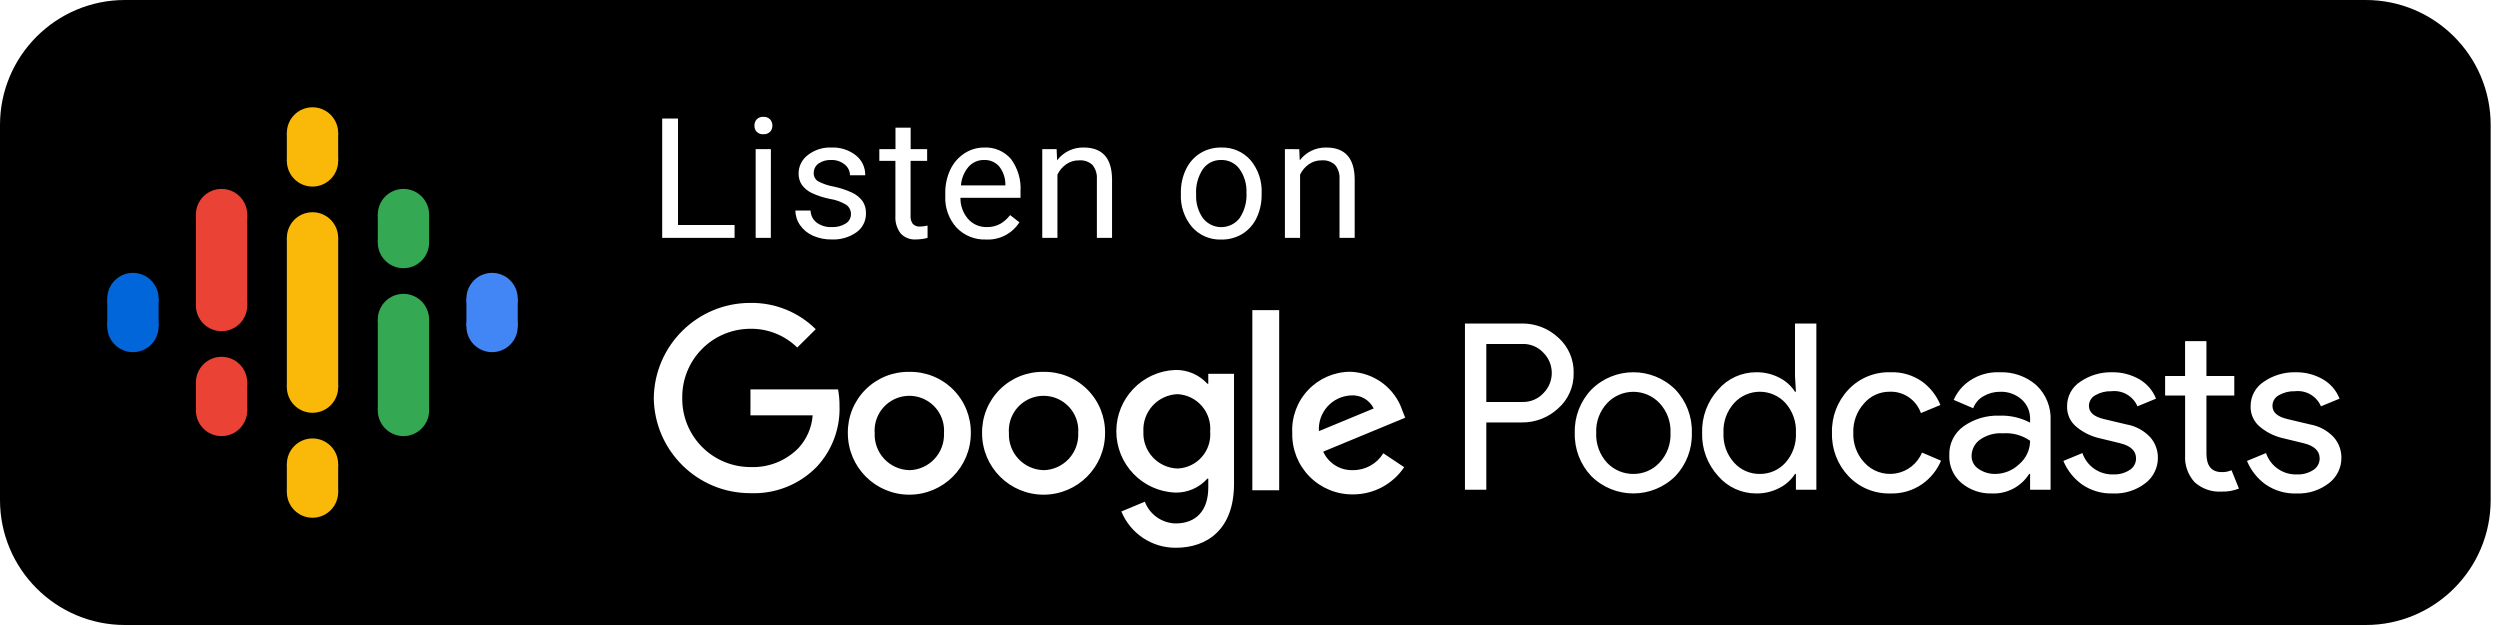
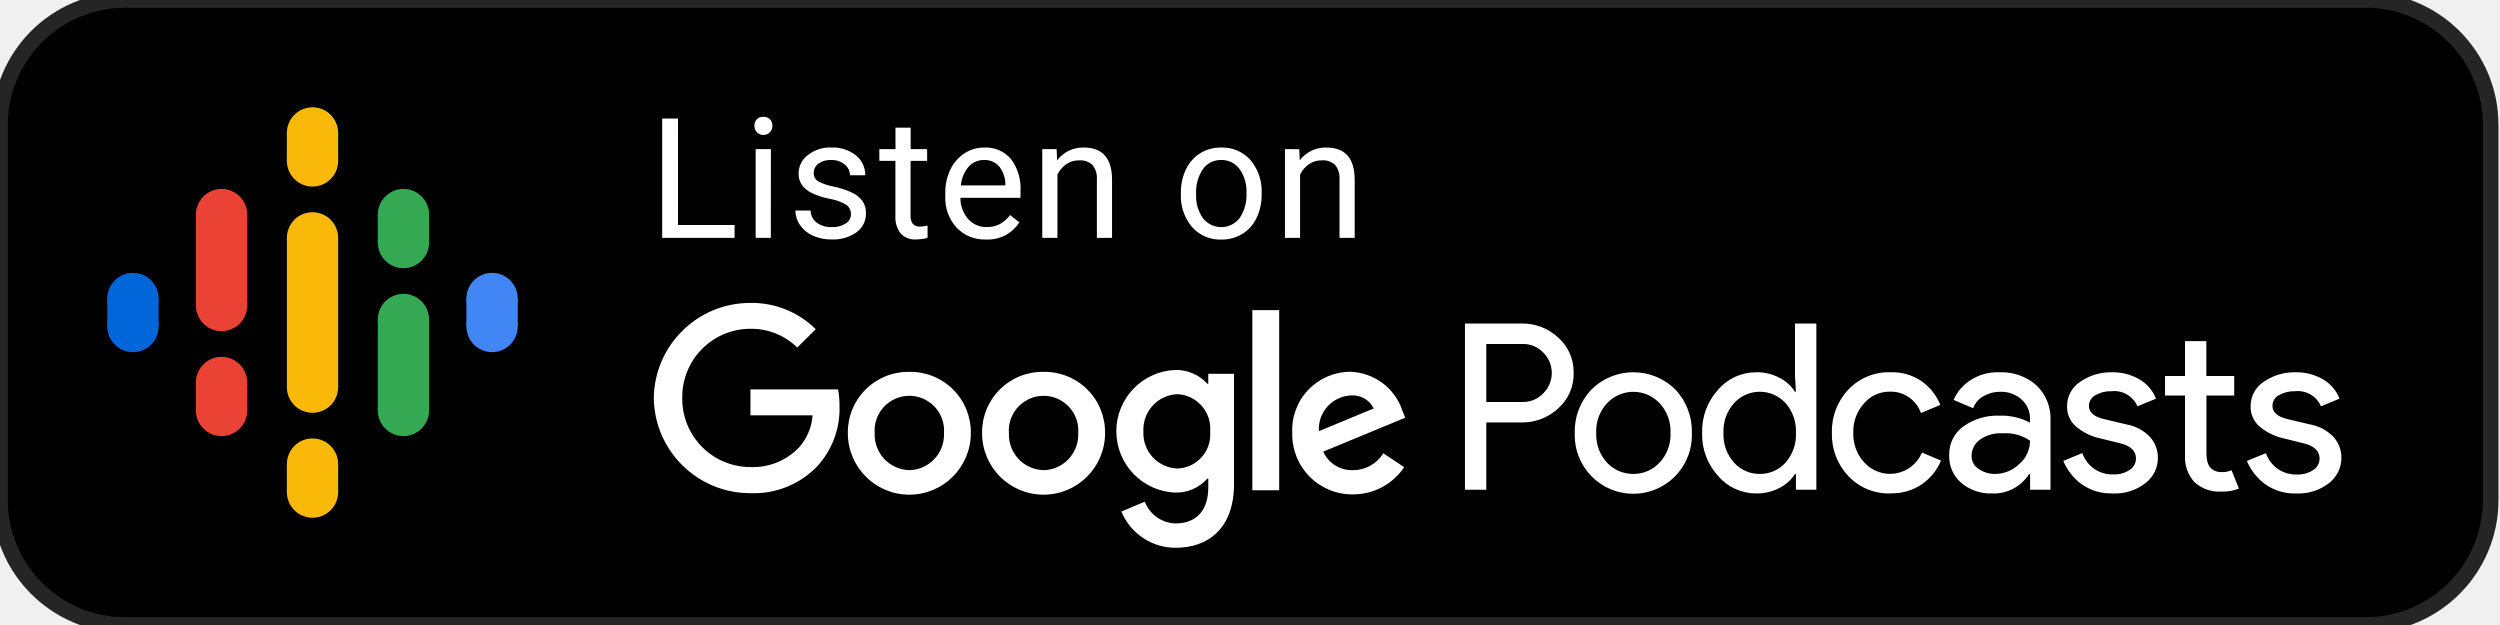
<svg xmlns="http://www.w3.org/2000/svg" width="160" height="40" viewBox="0 0 160 40">
  <defs>
-     <clipPath id="b">
+     <clipPath id="a">
      <rect width="160" height="40" />
    </clipPath>
  </defs>
-   <g id="a" clip-path="url(#b)">
-     <rect width="160" height="40" fill="#fff" />
-     <rect width="159.403" height="40" rx="8" />
-     <g transform="translate(6.866 6.866)">
-       <g transform="translate(0 0)">
+   <g transform="translate(-1025 -404)">
+     <g transform="translate(1025 404)" clip-path="url(#a)">
+       <rect width="159.403" height="40" rx="8" stroke="#252525" stroke-width="1" />
+       <g transform="translate(6.866 6.866)">
        <path d="M9.625,7v9.552h3.284V7Z" transform="translate(1.868 1.358)" fill="#fab908" />
-         <ellipse cx="1.642" cy="1.642" rx="1.642" ry="1.642" transform="translate(0 10.597)" fill="#0066d9" />
-         <ellipse cx="1.642" cy="1.642" rx="1.642" ry="1.642" transform="translate(0 12.388)" fill="#0066d9" />
+         <circle cx="1.642" cy="1.642" r="1.642" transform="translate(0 10.597)" fill="#0066d9" />
+         <circle cx="1.642" cy="1.642" r="1.642" transform="translate(0 12.388)" fill="#0066d9" />
        <rect width="3.284" height="1.791" transform="translate(0 12.239)" fill="#0066d9" />
-         <ellipse cx="1.642" cy="1.642" rx="1.642" ry="1.642" transform="translate(22.985 12.388)" fill="#4285f4" />
-         <ellipse cx="1.642" cy="1.642" rx="1.642" ry="1.642" transform="translate(22.985 10.597)" fill="#4285f4" />
+         <circle cx="1.642" cy="1.642" r="1.642" transform="translate(22.985 12.388)" fill="#4285f4" />
+         <circle cx="1.642" cy="1.642" r="1.642" transform="translate(22.985 10.597)" fill="#4285f4" />
        <rect width="3.284" height="1.791" transform="translate(26.269 14.03) rotate(180)" fill="#4285f4" />
-         <ellipse cx="1.642" cy="1.642" rx="1.642" ry="1.642" transform="translate(5.672 15.97)" fill="#ea4335" />
-         <ellipse cx="1.642" cy="1.642" rx="1.642" ry="1.642" transform="translate(5.672 17.761)" fill="#ea4335" />
+         <circle cx="1.642" cy="1.642" r="1.642" transform="translate(5.672 15.97)" fill="#ea4335" />
+         <circle cx="1.642" cy="1.642" r="1.642" transform="translate(5.672 17.761)" fill="#ea4335" />
        <rect width="3.284" height="1.791" transform="translate(5.672 17.612)" fill="#ea4335" />
-         <ellipse cx="1.642" cy="1.642" rx="1.642" ry="1.642" transform="translate(5.672 5.224)" fill="#ea4335" />
-         <ellipse cx="1.642" cy="1.642" rx="1.642" ry="1.642" transform="translate(5.672 11.045)" fill="#ea4335" />
+         <circle cx="1.642" cy="1.642" r="1.642" transform="translate(5.672 5.224)" fill="#ea4335" />
+         <circle cx="1.642" cy="1.642" r="1.642" transform="translate(5.672 11.045)" fill="#ea4335" />
        <rect width="3.284" height="5.858" transform="translate(5.672 6.866)" fill="#ea4335" />
-         <ellipse cx="1.642" cy="1.642" rx="1.642" ry="1.642" transform="translate(17.313 7.015)" fill="#34a853" />
-         <ellipse cx="1.642" cy="1.642" rx="1.642" ry="1.642" transform="translate(17.313 5.224)" fill="#34a853" />
+         <circle cx="1.642" cy="1.642" r="1.642" transform="translate(17.313 7.015)" fill="#34a853" />
+         <circle cx="1.642" cy="1.642" r="1.642" transform="translate(17.313 5.224)" fill="#34a853" />
        <rect width="3.284" height="1.791" transform="translate(20.597 8.657) rotate(180)" fill="#34a853" />
-         <ellipse cx="1.642" cy="1.642" rx="1.642" ry="1.642" transform="translate(11.493 1.791)" fill="#fab908" />
-         <ellipse cx="1.642" cy="1.642" rx="1.642" ry="1.642" transform="translate(11.493)" fill="#fab908" />
+         <circle cx="1.642" cy="1.642" r="1.642" transform="translate(11.493 1.791)" fill="#fab908" />
+         <circle cx="1.642" cy="1.642" r="1.642" transform="translate(11.493 0)" fill="#fab908" />
        <rect width="3.284" height="1.791" transform="translate(14.776 3.433) rotate(180)" fill="#fab908" />
-         <ellipse cx="1.642" cy="1.642" rx="1.642" ry="1.642" transform="translate(11.493 22.985)" fill="#fab908" />
-         <ellipse cx="1.642" cy="1.642" rx="1.642" ry="1.642" transform="translate(11.493 21.194)" fill="#fab908" />
+         <circle cx="1.642" cy="1.642" r="1.642" transform="translate(11.493 22.985)" fill="#fab908" />
+         <circle cx="1.642" cy="1.642" r="1.642" transform="translate(11.493 21.194)" fill="#fab908" />
        <rect width="3.284" height="1.791" transform="translate(14.776 24.627) rotate(180)" fill="#fab908" />
-         <ellipse cx="1.642" cy="1.642" rx="1.642" ry="1.642" transform="translate(17.313 17.761)" fill="#34a853" />
-         <ellipse cx="1.642" cy="1.642" rx="1.642" ry="1.642" transform="translate(17.313 11.94)" fill="#34a853" />
+         <circle cx="1.642" cy="1.642" r="1.642" transform="translate(17.313 17.761)" fill="#34a853" />
+         <circle cx="1.642" cy="1.642" r="1.642" transform="translate(17.313 11.94)" fill="#34a853" />
        <rect width="3.284" height="5.821" transform="translate(20.597 19.403) rotate(180)" fill="#34a853" />
-         <ellipse cx="1.642" cy="1.642" rx="1.642" ry="1.642" transform="translate(11.493 6.716)" fill="#fab908" />
-         <ellipse cx="1.642" cy="1.642" rx="1.642" ry="1.642" transform="translate(11.493 16.269)" fill="#fab908" />
+         <circle cx="1.642" cy="1.642" r="1.642" transform="translate(11.493 6.716)" fill="#fab908" />
+         <circle cx="1.642" cy="1.642" r="1.642" transform="translate(11.493 16.269)" fill="#fab908" />
      </g>
+       <g transform="translate(41.493 18.806)">
+         <path d="M0,0H108.657V16.716H0Z" fill="none" fill-rule="evenodd" />
+         <path d="M45.138,12.229H43.771V1.59H47.4a3.362,3.362,0,0,1,2.34.9,2.933,2.933,0,0,1,.988,2.266,2.933,2.933,0,0,1-.988,2.266,3.362,3.362,0,0,1-2.34.9H45.138Zm0-5.617h2.288a1.766,1.766,0,0,0,1.382-.579,1.83,1.83,0,0,0,0-2.556A1.766,1.766,0,0,0,47.426,2.9H45.138Zm6.72-.788a3.812,3.812,0,0,1,5.379-.007,3.859,3.859,0,0,1,1.055,2.771,3.749,3.749,0,1,1-7.492,0,3.832,3.832,0,0,1,1.059-2.763Zm1.01,4.681a2.3,2.3,0,0,0,1.679.713A2.262,2.262,0,0,0,56.22,10.5a2.611,2.611,0,0,0,.706-1.909,2.611,2.611,0,0,0-.706-1.909,2.3,2.3,0,0,0-3.343,0,2.611,2.611,0,0,0-.706,1.909,2.653,2.653,0,0,0,.7,1.914Zm9.544,1.961a3.2,3.2,0,0,1-2.437-1.114A3.928,3.928,0,0,1,58.95,8.588a3.928,3.928,0,0,1,1.025-2.764A3.2,3.2,0,0,1,62.413,4.71a3.1,3.1,0,0,1,1.493.357,2.525,2.525,0,0,1,.988.892h.059l-.059-1.01V1.59h1.367V12.229H64.953v-1.01h-.059a2.525,2.525,0,0,1-.988.891,3.094,3.094,0,0,1-1.493.357Zm.223-1.248a2.178,2.178,0,0,0,1.642-.713,2.672,2.672,0,0,0,.676-1.917,2.672,2.672,0,0,0-.676-1.917A2.23,2.23,0,0,0,61,6.679a2.66,2.66,0,0,0-.683,1.909A2.66,2.66,0,0,0,61,10.5a2.175,2.175,0,0,0,1.635.718ZM71,12.466a3.553,3.553,0,0,1-2.689-1.107,3.858,3.858,0,0,1-1.055-2.771,3.858,3.858,0,0,1,1.055-2.771A3.553,3.553,0,0,1,71.005,4.71a3.3,3.3,0,0,1,2.021.594A3.48,3.48,0,0,1,74.2,6.8l-1.248.52a2.038,2.038,0,0,0-2.036-1.367,2.123,2.123,0,0,0-1.6.743,2.662,2.662,0,0,0-.691,1.887,2.662,2.662,0,0,0,.691,1.887,2.219,2.219,0,0,0,3.707-.624l1.218.52a3.488,3.488,0,0,1-1.2,1.493,3.373,3.373,0,0,1-2.036.6Zm6.483,0a2.876,2.876,0,0,1-1.939-.669,2.214,2.214,0,0,1-.78-1.768,2.185,2.185,0,0,1,.921-1.865,3.738,3.738,0,0,1,2.273-.676,3.917,3.917,0,0,1,1.976.446V7.727a1.626,1.626,0,0,0-.55-1.285,1.976,1.976,0,0,0-1.352-.483,2.1,2.1,0,0,0-1.077.282,1.456,1.456,0,0,0-.661.773l-1.248-.535a2.832,2.832,0,0,1,1-1.211,3.188,3.188,0,0,1,1.961-.557,3.364,3.364,0,0,1,2.318.817,2.917,2.917,0,0,1,.921,2.3v4.4H79.94v-1.01h-.06a2.68,2.68,0,0,1-2.392,1.249Zm.223-1.248a2.227,2.227,0,0,0,1.538-.632,1.96,1.96,0,0,0,.691-1.493,2.7,2.7,0,0,0-1.74-.475,2.261,2.261,0,0,0-1.5.431,1.294,1.294,0,0,0-.5,1.01.973.973,0,0,0,.461.847,1.837,1.837,0,0,0,1.055.312Zm7.538,1.248a3.27,3.27,0,0,1-2.013-.594,3.517,3.517,0,0,1-1.166-1.486l1.218-.505a2.015,2.015,0,0,0,1.976,1.367,1.8,1.8,0,0,0,1.048-.282.865.865,0,0,0,.409-.743q0-.713-1-.966L84.253,8.9a3.5,3.5,0,0,1-1.322-.676,1.63,1.63,0,0,1-.624-1.345,1.839,1.839,0,0,1,.854-1.568,3.431,3.431,0,0,1,2.028-.6,3.379,3.379,0,0,1,1.724.438A2.471,2.471,0,0,1,88,6.4l-1.189.49a1.613,1.613,0,0,0-1.664-.966,1.942,1.942,0,0,0-1.025.253.769.769,0,0,0-.416.684q0,.624.966.847l1.441.342a2.722,2.722,0,0,1,1.516.817,1.971,1.971,0,0,1,.49,1.308,2.026,2.026,0,0,1-.8,1.635,3.165,3.165,0,0,1-2.07.657Zm6.958-.119a2.347,2.347,0,0,1-1.746-.609,2.348,2.348,0,0,1-.6-1.724V6.2h-1.28V4.948h1.278V2.719h1.367V4.948h1.783V6.2H91.226V9.911q0,1.189.981,1.189a1.462,1.462,0,0,0,.624-.119l.475,1.174a2.768,2.768,0,0,1-1.1.193Zm4.793.12a3.27,3.27,0,0,1-2.013-.594,3.517,3.517,0,0,1-1.166-1.486l1.218-.5a2.015,2.015,0,0,0,1.976,1.367,1.8,1.8,0,0,0,1.048-.282.865.865,0,0,0,.409-.743q0-.713-1-.966L96,8.9a3.5,3.5,0,0,1-1.322-.676,1.63,1.63,0,0,1-.624-1.345,1.839,1.839,0,0,1,.854-1.568,3.431,3.431,0,0,1,2.028-.6,3.379,3.379,0,0,1,1.724.438A2.471,2.471,0,0,1,99.745,6.4l-1.189.49a1.613,1.613,0,0,0-1.664-.966,1.942,1.942,0,0,0-1.025.253.769.769,0,0,0-.416.684q0,.624.966.847l1.441.342a2.722,2.722,0,0,1,1.516.817,1.971,1.971,0,0,1,.49,1.308,2.026,2.026,0,0,1-.8,1.635A3.165,3.165,0,0,1,97,12.467Z" transform="translate(8.493 0.308)" fill="#fff" fill-rule="evenodd" />
+         <path d="M.292,6.581A6.174,6.174,0,0,1,6.479.486a5.818,5.818,0,0,1,4.179,1.683L9.474,3.342a4.2,4.2,0,0,0-3-1.2,4.365,4.365,0,0,0-4.36,4.427,4.365,4.365,0,0,0,4.365,4.423A4.075,4.075,0,0,0,9.555,9.773a3.458,3.458,0,0,0,.9-2.09H6.479V6.023h5.607a5.535,5.535,0,0,1,.093,1.045,5.451,5.451,0,0,1-1.439,3.889,5.61,5.61,0,0,1-4.26,1.706A6.171,6.171,0,0,1,.292,6.581ZM16.648,4.9a3.864,3.864,0,0,1,3.935,3.924,3.935,3.935,0,0,1-7.871,0A3.864,3.864,0,0,1,16.648,4.9Zm0,6.292a2.272,2.272,0,0,0,2.217-2.38,2.223,2.223,0,1,0-4.435,0,2.272,2.272,0,0,0,2.218,2.377ZM25.239,4.9a3.864,3.864,0,0,1,3.935,3.924,3.935,3.935,0,0,1-7.871,0A3.864,3.864,0,0,1,25.239,4.9Zm0,6.292a2.272,2.272,0,0,0,2.217-2.38,2.223,2.223,0,1,0-4.435,0,2.272,2.272,0,0,0,2.218,2.377Zm10.54-6.167h1.648v7.046c0,2.9-1.707,4.086-3.726,4.086a3.739,3.739,0,0,1-3.483-2.322l1.5-.627A2.162,2.162,0,0,0,33.69,14.6c1.289,0,2.09-.8,2.09-2.3v-.569h-.058a2.664,2.664,0,0,1-2.066.894,3.927,3.927,0,0,1,0-7.847,2.7,2.7,0,0,1,2.066.882h.058Zm-1.973,6.06A2.178,2.178,0,0,0,35.9,8.717a2.207,2.207,0,0,0-2.09-2.391,2.27,2.27,0,0,0-2.182,2.391,2.256,2.256,0,0,0,2.178,2.368ZM38.6,12.478V.95h1.718V12.478Zm6.443-1.289a2.257,2.257,0,0,0,1.939-1.08L48.317,11a3.928,3.928,0,0,1-3.274,1.741,3.839,3.839,0,0,1-3.889-3.924,3.732,3.732,0,0,1,3.7-3.924,3.636,3.636,0,0,1,3.355,2.5l.174.441-5.247,2.171a2.008,2.008,0,0,0,1.907,1.184Zm-.128-4.783A2.153,2.153,0,0,0,42.86,8.693l3.506-1.451a1.491,1.491,0,0,0-1.451-.835Z" transform="translate(0.057 0.094)" fill="#fff" />
+       </g>
+       <path d="M36.755,13.435h3.621v.824H35.743V6.619h1.013Zm5.941.824h-.971V8.581H42.7ZM41.647,7.075a.579.579,0,0,1,.144-.4.542.542,0,0,1,.428-.163.55.55,0,0,1,.43.163.573.573,0,0,1,.147.4.575.575,0,1,1-1.149,0Zm6.177,5.678a.715.715,0,0,0-.3-.611,2.854,2.854,0,0,0-1.034-.375,4.89,4.89,0,0,1-1.17-.378,1.664,1.664,0,0,1-.64-.525,1.255,1.255,0,0,1-.207-.724,1.473,1.473,0,0,1,.59-1.181,2.3,2.3,0,0,1,1.509-.483,2.372,2.372,0,0,1,1.566.5,1.583,1.583,0,0,1,.6,1.275h-.976a.877.877,0,0,0-.338-.687,1.268,1.268,0,0,0-.853-.289,1.327,1.327,0,0,0-.829.231.727.727,0,0,0-.3.6.589.589,0,0,0,.278.53,3.421,3.421,0,0,0,1,.341,5.236,5.236,0,0,1,1.178.388,1.72,1.72,0,0,1,.669.543,1.336,1.336,0,0,1,.218.774,1.453,1.453,0,0,1-.609,1.22,2.554,2.554,0,0,1-1.579.459,2.858,2.858,0,0,1-1.207-.241,1.963,1.963,0,0,1-.821-.674,1.625,1.625,0,0,1-.3-.937h.971a1,1,0,0,0,.391.774,1.516,1.516,0,0,0,.963.286,1.565,1.565,0,0,0,.884-.223.685.685,0,0,0,.346-.593Zm3.821-5.546V8.581H52.7v.75H51.64v3.521a.786.786,0,0,0,.142.512.6.6,0,0,0,.483.171,2.348,2.348,0,0,0,.462-.063v.787a2.814,2.814,0,0,1-.745.1A1.209,1.209,0,0,1,51,13.97a1.69,1.69,0,0,1-.331-1.118V9.331H49.64v-.75h1.034V7.206Zm4.818,7.157a2.481,2.481,0,0,1-1.878-.758,2.814,2.814,0,0,1-.724-2.028V11.4a3.407,3.407,0,0,1,.323-1.509,2.518,2.518,0,0,1,.9-1.039,2.269,2.269,0,0,1,1.257-.375,2.126,2.126,0,0,1,1.721.729,3.158,3.158,0,0,1,.614,2.088v.4H54.831a2.018,2.018,0,0,0,.491,1.356,1.542,1.542,0,0,0,1.194.517,1.69,1.69,0,0,0,.871-.21,2.187,2.187,0,0,0,.624-.556l.593.462a2.384,2.384,0,0,1-2.141,1.1Zm-.121-5.09a1.3,1.3,0,0,0-.986.428,2.078,2.078,0,0,0-.493,1.2h2.844v-.073a1.849,1.849,0,0,0-.4-1.147A1.219,1.219,0,0,0,56.342,9.274Zm4.645-.693.031.714a2.069,2.069,0,0,1,1.7-.819q1.8,0,1.816,2.031v3.752h-.971V10.5a1.307,1.307,0,0,0-.281-.908,1.125,1.125,0,0,0-.858-.294,1.4,1.4,0,0,0-.829.252,1.71,1.71,0,0,0-.556.661v4.046h-.971V8.581Zm7.952,2.786a3.353,3.353,0,0,1,.328-1.5,2.447,2.447,0,0,1,.913-1.028,2.486,2.486,0,0,1,1.336-.362,2.394,2.394,0,0,1,1.876.8,3.089,3.089,0,0,1,.716,2.136v.068a3.383,3.383,0,0,1-.317,1.488A2.411,2.411,0,0,1,72.882,14a2.514,2.514,0,0,1-1.356.367,2.388,2.388,0,0,1-1.871-.8,3.073,3.073,0,0,1-.716-2.125Zm.976.115A2.428,2.428,0,0,0,70.353,13a1.485,1.485,0,0,0,2.348-.008,2.656,2.656,0,0,0,.436-1.624,2.424,2.424,0,0,0-.443-1.514,1.409,1.409,0,0,0-1.178-.58,1.394,1.394,0,0,0-1.16.572,2.636,2.636,0,0,0-.441,1.637Zm6.6-2.9.032.714a2.069,2.069,0,0,1,1.7-.819q1.8,0,1.816,2.031V14.26h-.971V10.5a1.307,1.307,0,0,0-.281-.908,1.125,1.125,0,0,0-.858-.294,1.4,1.4,0,0,0-.829.252,1.71,1.71,0,0,0-.556.661v4.046H75.6V8.581Z" transform="translate(6.637 0.965)" fill="#fff" fill-rule="evenodd" />
    </g>
-     <g transform="translate(41.493 18.806)">
-       <path d="M0,0H108.657V16.716H0Z" fill="none" fill-rule="evenodd" />
-       <path d="M45.138,12.229H43.771V1.59H47.4a3.362,3.362,0,0,1,2.34.9,2.933,2.933,0,0,1,.988,2.266,2.933,2.933,0,0,1-.988,2.266,3.362,3.362,0,0,1-2.34.9H45.138Zm0-5.617h2.288a1.766,1.766,0,0,0,1.382-.579,1.83,1.83,0,0,0,0-2.556A1.766,1.766,0,0,0,47.426,2.9H45.138Zm6.72-.788a3.812,3.812,0,0,1,5.379-.007,3.859,3.859,0,0,1,1.055,2.771,3.859,3.859,0,0,1-1.055,2.771,3.821,3.821,0,0,1-5.379,0A3.858,3.858,0,0,1,50.8,8.588,3.832,3.832,0,0,1,51.859,5.825Zm1.01,4.681a2.3,2.3,0,0,0,1.679.713A2.262,2.262,0,0,0,56.22,10.5a2.611,2.611,0,0,0,.706-1.909,2.611,2.611,0,0,0-.706-1.909,2.3,2.3,0,0,0-3.343,0,2.611,2.611,0,0,0-.706,1.909A2.653,2.653,0,0,0,52.869,10.505Zm9.544,1.961a3.2,3.2,0,0,1-2.437-1.114A3.928,3.928,0,0,1,58.95,8.588a3.928,3.928,0,0,1,1.025-2.764A3.2,3.2,0,0,1,62.413,4.71a3.1,3.1,0,0,1,1.493.357,2.525,2.525,0,0,1,.988.892h.059l-.059-1.01V1.59h1.367V12.229H64.953v-1.01h-.059a2.525,2.525,0,0,1-.988.891A3.094,3.094,0,0,1,62.413,12.467Zm.223-1.248a2.178,2.178,0,0,0,1.642-.713,2.672,2.672,0,0,0,.676-1.917,2.672,2.672,0,0,0-.676-1.917A2.23,2.23,0,0,0,61,6.679a2.66,2.66,0,0,0-.683,1.909A2.66,2.66,0,0,0,61,10.5,2.175,2.175,0,0,0,62.635,11.218Zm8.37,1.248a3.553,3.553,0,0,1-2.689-1.107,3.858,3.858,0,0,1-1.055-2.771,3.858,3.858,0,0,1,1.055-2.771A3.553,3.553,0,0,1,71.005,4.71a3.3,3.3,0,0,1,2.021.594,3.48,3.48,0,0,1,1.174,1.5l-1.248.52a2.038,2.038,0,0,0-2.036-1.367,2.123,2.123,0,0,0-1.6.743,2.662,2.662,0,0,0-.691,1.887,2.662,2.662,0,0,0,.691,1.887,2.219,2.219,0,0,0,3.707-.624l1.218.52a3.488,3.488,0,0,1-1.2,1.493A3.373,3.373,0,0,1,71.005,12.467Zm6.483,0a2.876,2.876,0,0,1-1.939-.669,2.214,2.214,0,0,1-.78-1.768,2.185,2.185,0,0,1,.921-1.865,3.738,3.738,0,0,1,2.273-.676,3.917,3.917,0,0,1,1.976.446V7.727a1.626,1.626,0,0,0-.55-1.285,1.976,1.976,0,0,0-1.352-.483,2.1,2.1,0,0,0-1.077.282,1.456,1.456,0,0,0-.661.773l-1.248-.535a2.832,2.832,0,0,1,1-1.211,3.188,3.188,0,0,1,1.961-.557,3.364,3.364,0,0,1,2.318.817,2.917,2.917,0,0,1,.921,2.3v4.4H79.94v-1.01H79.88A2.68,2.68,0,0,1,77.488,12.467Zm.223-1.248a2.227,2.227,0,0,0,1.538-.632,1.96,1.96,0,0,0,.691-1.493A2.7,2.7,0,0,0,78.2,8.618a2.261,2.261,0,0,0-1.5.431,1.294,1.294,0,0,0-.505,1.01.973.973,0,0,0,.461.847A1.837,1.837,0,0,0,77.711,11.218Zm7.538,1.248a3.27,3.27,0,0,1-2.013-.594,3.517,3.517,0,0,1-1.166-1.486l1.218-.505a2.015,2.015,0,0,0,1.976,1.367,1.8,1.8,0,0,0,1.048-.282.865.865,0,0,0,.409-.743q0-.713-1-.966L84.253,8.9a3.5,3.5,0,0,1-1.322-.676,1.63,1.63,0,0,1-.624-1.345,1.839,1.839,0,0,1,.854-1.568,3.431,3.431,0,0,1,2.028-.6,3.379,3.379,0,0,1,1.724.438A2.471,2.471,0,0,1,88,6.4l-1.189.49a1.613,1.613,0,0,0-1.664-.966,1.942,1.942,0,0,0-1.025.253.769.769,0,0,0-.416.684q0,.624.966.847l1.441.342a2.722,2.722,0,0,1,1.516.817,1.971,1.971,0,0,1,.49,1.308,2.026,2.026,0,0,1-.8,1.635A3.165,3.165,0,0,1,85.249,12.467Zm6.958-.119a2.347,2.347,0,0,1-1.746-.609,2.348,2.348,0,0,1-.6-1.724V6.2H88.581V4.948h1.278V2.719h1.367V4.948h1.783V6.2H91.226V9.911q0,1.189.981,1.189a1.462,1.462,0,0,0,.624-.119l.475,1.174A2.768,2.768,0,0,1,92.207,12.348ZM97,12.467a3.27,3.27,0,0,1-2.013-.594,3.517,3.517,0,0,1-1.166-1.486l1.218-.505a2.015,2.015,0,0,0,1.976,1.367,1.8,1.8,0,0,0,1.048-.282.865.865,0,0,0,.409-.743q0-.713-1-.966L96,8.9a3.5,3.5,0,0,1-1.322-.676,1.63,1.63,0,0,1-.624-1.345,1.839,1.839,0,0,1,.854-1.568,3.431,3.431,0,0,1,2.028-.6,3.379,3.379,0,0,1,1.724.438A2.471,2.471,0,0,1,99.745,6.4l-1.189.49a1.613,1.613,0,0,0-1.664-.966,1.942,1.942,0,0,0-1.025.253.769.769,0,0,0-.416.684q0,.624.966.847l1.441.342a2.722,2.722,0,0,1,1.516.817,1.971,1.971,0,0,1,.49,1.308,2.026,2.026,0,0,1-.8,1.635A3.165,3.165,0,0,1,97,12.467Z" transform="translate(8.493 0.308)" fill="#fff" fill-rule="evenodd" />
-       <path d="M.292,6.581A6.174,6.174,0,0,1,6.479.486a5.818,5.818,0,0,1,4.179,1.683L9.474,3.342a4.2,4.2,0,0,0-3-1.2A4.365,4.365,0,0,0,2.114,6.569a4.365,4.365,0,0,0,4.365,4.423A4.075,4.075,0,0,0,9.555,9.773a3.458,3.458,0,0,0,.905-2.09H6.479V6.023h5.607a5.535,5.535,0,0,1,.093,1.045,5.451,5.451,0,0,1-1.439,3.889,5.61,5.61,0,0,1-4.26,1.706A6.171,6.171,0,0,1,.292,6.581ZM16.648,4.9a3.864,3.864,0,0,1,3.935,3.924,3.935,3.935,0,0,1-7.871,0A3.864,3.864,0,0,1,16.648,4.9Zm0,6.292a2.272,2.272,0,0,0,2.217-2.38,2.223,2.223,0,1,0-4.435,0A2.272,2.272,0,0,0,16.648,11.189ZM25.239,4.9a3.864,3.864,0,0,1,3.935,3.924,3.935,3.935,0,0,1-7.871,0A3.864,3.864,0,0,1,25.239,4.9Zm0,6.292a2.272,2.272,0,0,0,2.217-2.38,2.223,2.223,0,1,0-4.435,0A2.272,2.272,0,0,0,25.239,11.189ZM35.779,5.025h1.648v7.046c0,2.9-1.707,4.086-3.726,4.086a3.739,3.739,0,0,1-3.483-2.322l1.5-.627A2.162,2.162,0,0,0,33.69,14.6c1.289,0,2.09-.8,2.09-2.3v-.569h-.058a2.664,2.664,0,0,1-2.066.894,3.927,3.927,0,0,1,0-7.847,2.7,2.7,0,0,1,2.066.882h.058Zm-1.973,6.06A2.178,2.178,0,0,0,35.9,8.717a2.207,2.207,0,0,0-2.09-2.391,2.27,2.27,0,0,0-2.182,2.391A2.256,2.256,0,0,0,33.806,11.085ZM38.6,12.478V.95h1.718V12.478Zm6.443-1.289a2.257,2.257,0,0,0,1.939-1.08L48.317,11a3.928,3.928,0,0,1-3.274,1.741,3.839,3.839,0,0,1-3.889-3.924,3.732,3.732,0,0,1,3.7-3.924,3.636,3.636,0,0,1,3.355,2.5l.174.441-5.247,2.171A2.008,2.008,0,0,0,45.043,11.189Zm-.128-4.783a2.153,2.153,0,0,0-2.055,2.287l3.506-1.451A1.491,1.491,0,0,0,44.915,6.407Z" transform="translate(0.057 0.094)" fill="#fff" />
-     </g>
-     <path d="M36.755,13.435h3.621v.824H35.743V6.619h1.013Zm5.941.824h-.971V8.581H42.7ZM41.647,7.075a.579.579,0,0,1,.144-.4.542.542,0,0,1,.428-.163.55.55,0,0,1,.43.163.573.573,0,0,1,.147.4.555.555,0,0,1-.147.394.56.56,0,0,1-.43.157.551.551,0,0,1-.428-.157A.56.56,0,0,1,41.647,7.075Zm6.177,5.678a.715.715,0,0,0-.3-.611,2.854,2.854,0,0,0-1.034-.375,4.89,4.89,0,0,1-1.17-.378,1.664,1.664,0,0,1-.64-.525,1.255,1.255,0,0,1-.207-.724,1.473,1.473,0,0,1,.59-1.181,2.305,2.305,0,0,1,1.509-.483,2.372,2.372,0,0,1,1.566.5,1.583,1.583,0,0,1,.6,1.275h-.976a.877.877,0,0,0-.338-.687,1.268,1.268,0,0,0-.853-.289,1.327,1.327,0,0,0-.829.231.727.727,0,0,0-.3.6.589.589,0,0,0,.278.53,3.421,3.421,0,0,0,1,.341,5.236,5.236,0,0,1,1.178.388,1.72,1.72,0,0,1,.669.543,1.336,1.336,0,0,1,.218.774,1.453,1.453,0,0,1-.609,1.22,2.554,2.554,0,0,1-1.579.459,2.858,2.858,0,0,1-1.207-.241,1.963,1.963,0,0,1-.821-.674,1.625,1.625,0,0,1-.3-.937h.971a1,1,0,0,0,.391.774,1.516,1.516,0,0,0,.963.286,1.565,1.565,0,0,0,.884-.223A.685.685,0,0,0,47.824,12.753Zm3.821-5.546V8.581H52.7v.75h-1.06v3.521a.786.786,0,0,0,.142.512.6.6,0,0,0,.483.171,2.348,2.348,0,0,0,.462-.063v.787a2.814,2.814,0,0,1-.745.1A1.209,1.209,0,0,1,51,13.97a1.69,1.69,0,0,1-.331-1.118V9.331H49.64v-.75h1.034V7.206Zm4.818,7.157a2.481,2.481,0,0,1-1.878-.758,2.814,2.814,0,0,1-.724-2.028V11.4a3.407,3.407,0,0,1,.323-1.509,2.518,2.518,0,0,1,.9-1.039,2.269,2.269,0,0,1,1.257-.375,2.126,2.126,0,0,1,1.721.729,3.158,3.158,0,0,1,.614,2.088v.4H54.831a2.018,2.018,0,0,0,.491,1.356,1.542,1.542,0,0,0,1.194.517,1.69,1.69,0,0,0,.871-.21,2.187,2.187,0,0,0,.624-.556l.593.462A2.384,2.384,0,0,1,56.463,14.364Zm-.121-5.09a1.3,1.3,0,0,0-.986.428,2.078,2.078,0,0,0-.493,1.2h2.844v-.073a1.849,1.849,0,0,0-.4-1.147A1.219,1.219,0,0,0,56.342,9.274Zm4.645-.693.031.714a2.069,2.069,0,0,1,1.7-.819q1.8,0,1.816,2.031v3.752h-.971V10.5a1.307,1.307,0,0,0-.281-.908,1.125,1.125,0,0,0-.858-.294,1.4,1.4,0,0,0-.829.252,1.71,1.71,0,0,0-.556.661v4.046h-.971V8.581Zm7.952,2.786a3.353,3.353,0,0,1,.328-1.5,2.447,2.447,0,0,1,.913-1.028,2.486,2.486,0,0,1,1.336-.362,2.394,2.394,0,0,1,1.876.8,3.089,3.089,0,0,1,.716,2.136v.068a3.383,3.383,0,0,1-.317,1.488A2.411,2.411,0,0,1,72.882,14a2.514,2.514,0,0,1-1.356.367,2.388,2.388,0,0,1-1.871-.8,3.073,3.073,0,0,1-.716-2.125Zm.976.115A2.428,2.428,0,0,0,70.353,13a1.485,1.485,0,0,0,2.348-.008,2.656,2.656,0,0,0,.436-1.624,2.424,2.424,0,0,0-.443-1.514,1.409,1.409,0,0,0-1.178-.58,1.394,1.394,0,0,0-1.16.572A2.636,2.636,0,0,0,69.915,11.483Zm6.6-2.9.032.714a2.069,2.069,0,0,1,1.7-.819q1.8,0,1.816,2.031v3.752h-.971V10.5a1.307,1.307,0,0,0-.281-.908,1.125,1.125,0,0,0-.858-.294,1.4,1.4,0,0,0-.829.252,1.71,1.71,0,0,0-.556.661v4.046h-.971V8.581Z" transform="translate(6.637 0.965)" fill="#fff" fill-rule="evenodd" />
  </g>
</svg>
